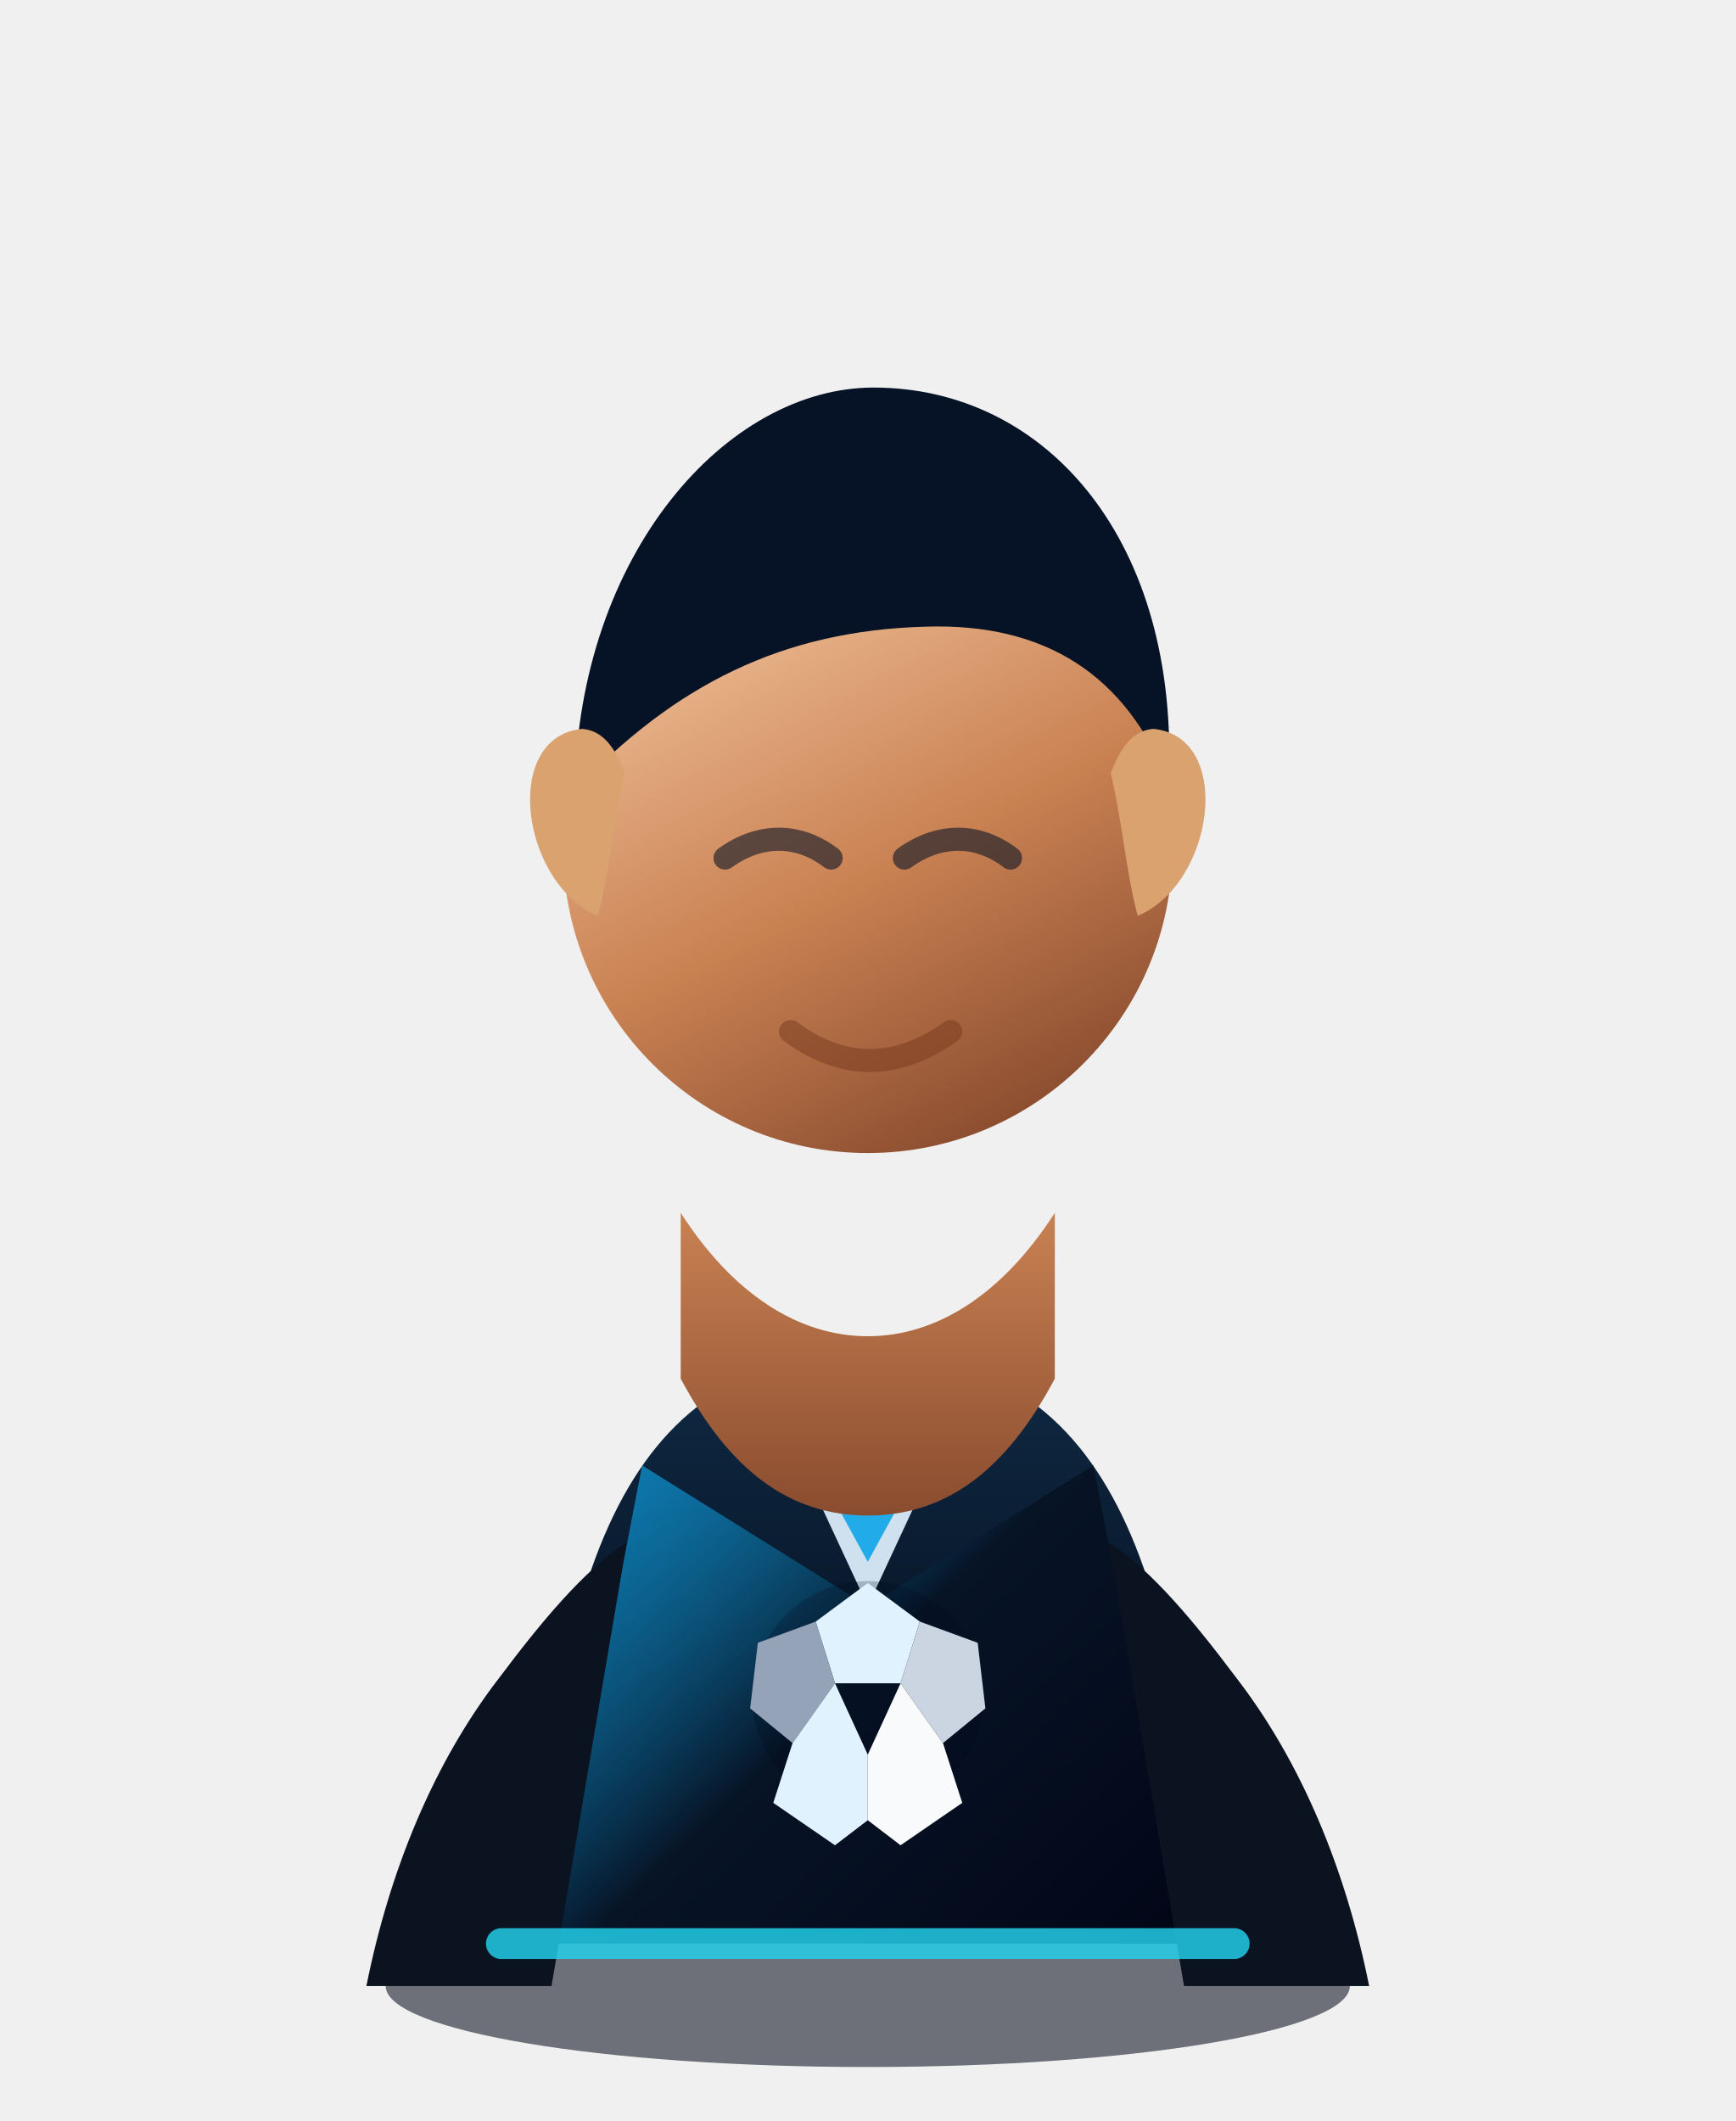
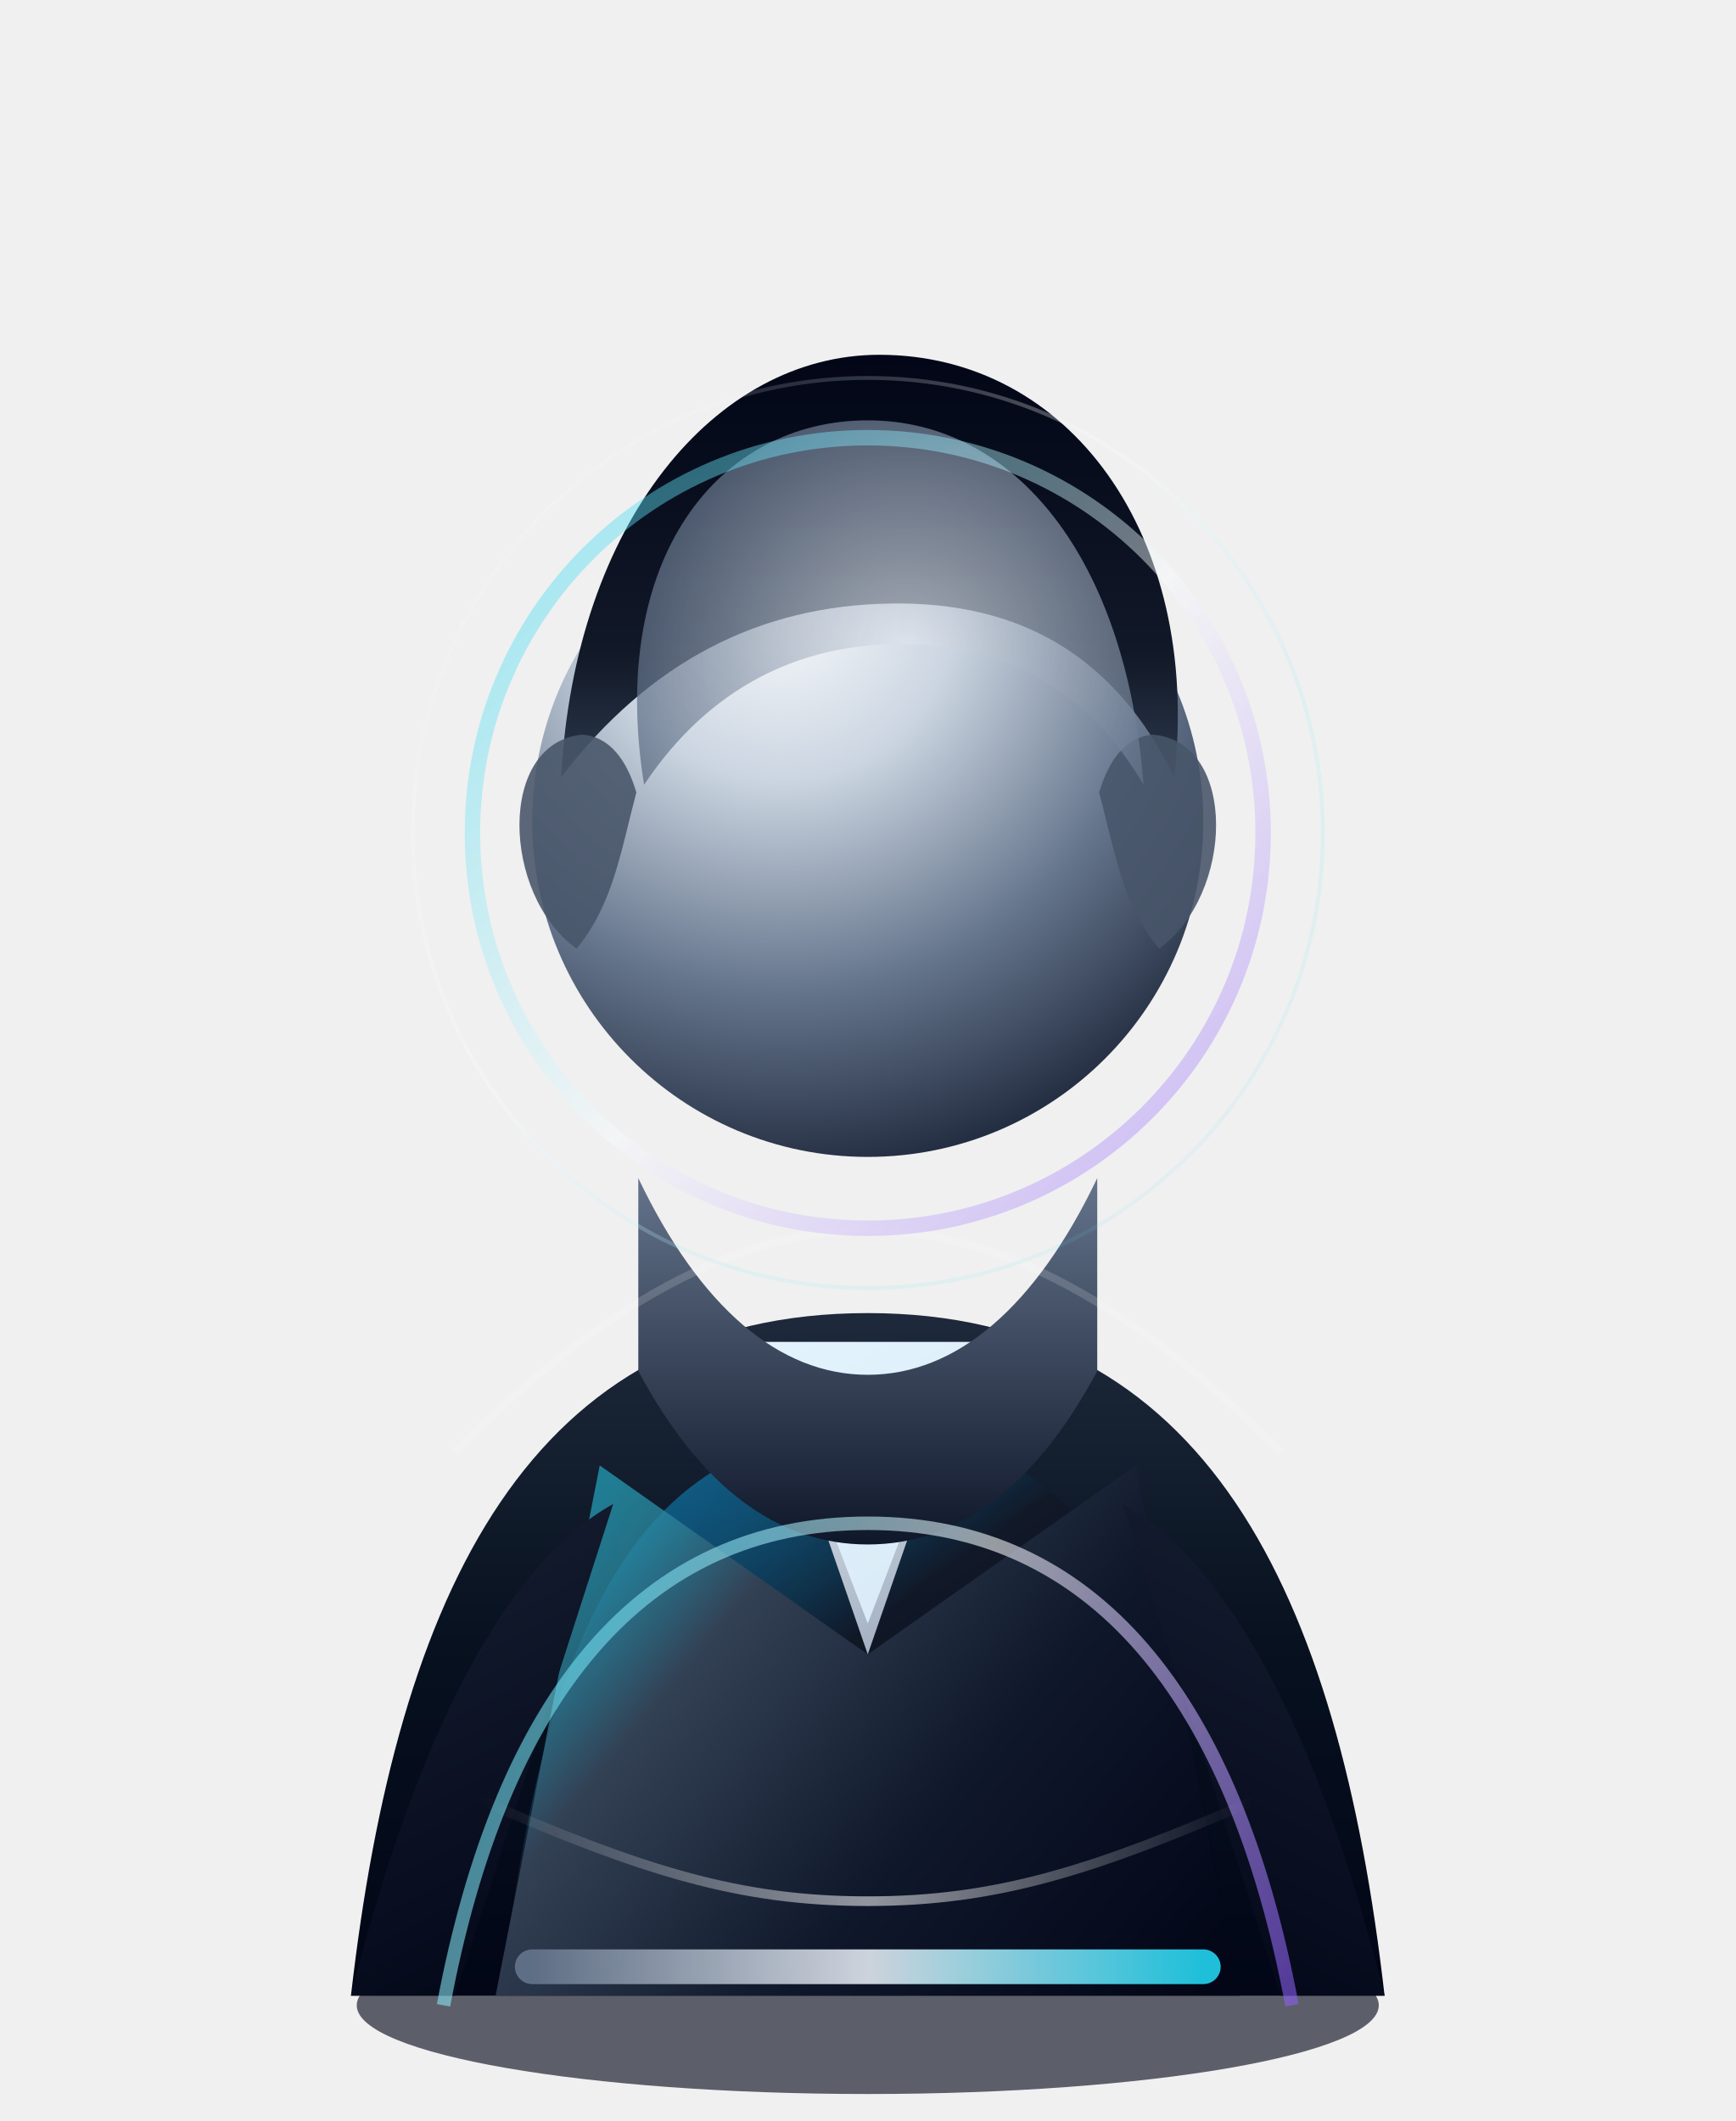
<svg xmlns="http://www.w3.org/2000/svg" width="900" height="1100" viewBox="0 0 900 1100" fill="none">
  <rect width="900" height="1100" fill="none" />
-   <ellipse cx="450" cy="1030" rx="250" ry="42" fill="#020617" opacity="0.55" />
-   <path d="M277 1008C286 824 320 702 450 702C580 702 614 824 623 1008H277Z" fill="url(#kit)" />
-   <path d="M333 760L450 833L567 760L615 1008H285L333 760Z" fill="url(#kit2)" />
-   <path d="M391 706L450 833L509 706H391Z" fill="#E0F2FE" opacity="0.92" />
-   <path d="M450 810L392 704H508L450 810Z" fill="#0EA5E9" opacity="0.9" />
-   <path d="M259 870C225 914 202 970 190 1030H286L325 800C303 814 280 842 259 870Z" fill="#0B1220" />
-   <path d="M641 870C675 914 698 970 710 1030H614L575 800C597 814 620 842 641 870Z" fill="#0B1220" />
-   <circle cx="450" cy="440" r="158" fill="url(#skin)" />
-   <path d="M298 410C300 287 377 201 453 201C543 201 612 281 606 406C584 350 542 323 480 325C406 327 350 355 298 410Z" fill="#061225" />
-   <path d="M310 475C270 458 260 382 302 378C313 379 319 388 324 401C318 426 316 453 310 475Z" fill="#D9A26F" />
-   <path d="M590 475C630 458 640 382 598 378C587 379 581 388 576 401C582 426 584 453 590 475Z" fill="#D9A26F" />
-   <path d="M376 445C394 432 414 432 431 445" stroke="#111827" stroke-width="12" stroke-linecap="round" opacity="0.62" />
-   <path d="M469 445C487 432 507 432 524 445" stroke="#111827" stroke-width="12" stroke-linecap="round" opacity="0.62" />
-   <path d="M410 535C437 555 465 555 493 535" stroke="#7C3F22" stroke-width="12" stroke-linecap="round" opacity="0.56" />
-   <path d="M353 629C380 671 414 693 450 693C486 693 520 671 547 629V715C522 762 491 786 450 786C409 786 378 762 353 715V629Z" fill="url(#neck)" />
-   <path d="M260 1008H640" stroke="#22D3EE" stroke-width="16" stroke-linecap="round" opacity="0.82" />
-   <circle cx="450" cy="880" r="60" fill="#020617" opacity="0.22" />
-   <path d="M450 821L477 841L467 873H433L423 841L450 821Z" fill="#E0F2FE" />
-   <path d="M423 841L393 852L389 886L411 904L433 873L423 841Z" fill="#94A3B8" />
-   <path d="M477 841L507 852L511 886L489 904L467 873L477 841Z" fill="#CBD5E1" />
-   <path d="M411 904L401 935L433 957L450 944V910L433 873L411 904Z" fill="#E0F2FE" />
-   <path d="M489 904L499 935L467 957L450 944V910L467 873L489 904Z" fill="#F8FAFC" />
+   <ellipse cx="450" cy="1040" rx="265" ry="46" fill="#020617" opacity="0.62" />
+   <path d="M182 1035C206 825 275 681 450 681C625 681 694 825 718 1035H182Z" fill="url(#body)" />
+   <path d="M262 1018C284 842 333 742 450 742C567 742 616 842 638 1018H262Z" fill="url(#core)" opacity="0.95" />
+   <path d="M311 760L450 858L589 760L643 1035H257L311 760Z" fill="url(#kit)" />
+   <path d="M394 696L450 858L506 696H394Z" fill="url(#collar)" />
+   <path d="M450 842L394 696H506L450 842Z" fill="#E0F2FE" opacity="0.88" />
+   <circle cx="450" cy="426" r="174" fill="url(#head)" />
+   <path d="M291 403C298 271 371 184 456 184C554 184 623 277 609 403C578 340 529 312 462 313C394 314 337 343 291 403Z" fill="url(#hair)" />
+   <path d="M299 492C260 464 258 385 302 381C316 382 325 394 330 411C322 441 318 469 299 492Z" fill="#475569" opacity="0.88" />
+   <path d="M601 492C640 464 642 385 598 381C584 382 575 394 570 411C578 441 582 469 601 492Z" fill="#475569" opacity="0.88" />
+   <path d="M334 407C368 356 415 334 467 334C522 334 565 359 593 407C584 289 526 218 450 218C373 218 315 289 334 407Z" fill="url(#faceShade)" opacity="0.72" />
+   <path d="M331 611C363 678 404 713 450 713C496 713 537 678 569 611V711C537 771 497 801 450 801C403 801 363 771 331 711V611Z" fill="url(#neck)" />
+   <path d="M236 1035L318 780C262 811 216 900 182 1035H236Z" fill="url(#side)" />
+   <path d="M664 1035L582 780C638 811 684 900 718 1035H664Z" fill="url(#sideRight)" />
+   <path d="M276 1020H624" stroke="url(#edge)" stroke-width="18" stroke-linecap="round" opacity="0.9" />
+   <path d="M250 934C333 970 383 986 450 986C517 986 567 970 650 934" stroke="url(#shine)" stroke-width="5" stroke-linecap="round" opacity="0.55" />
+   <path d="M236 753C312 676 383 638 450 638C517 638 588 676 664 753" stroke="white" stroke-width="4" opacity="0.16" />
+   <circle cx="450" cy="432" r="205" stroke="url(#halo)" stroke-width="8" opacity="0.45" />
+   <circle cx="450" cy="432" r="236" stroke="url(#halo2)" stroke-width="2" opacity="0.34" />
+   <path d="M230 1040C260 880 333 790 450 790C567 790 640 880 670 1040" stroke="url(#rim)" stroke-width="7" opacity="0.58" />
  <defs>
-     <linearGradient id="kit" x1="450" y1="702" x2="450" y2="1008" gradientUnits="userSpaceOnUse">
-       <stop stop-color="#0F2A44" />
-       <stop offset="0.55" stop-color="#071426" />
+     <radialGradient id="head" cx="0" cy="0" r="1" gradientUnits="userSpaceOnUse" gradientTransform="translate(405 314) rotate(67) scale(325)">
+       <stop stop-color="#F8FAFC" />
+       <stop offset="0.28" stop-color="#CBD5E1" />
+       <stop offset="0.62" stop-color="#64748B" />
+       <stop offset="1" stop-color="#0F172A" />
+     </radialGradient>
+     <linearGradient id="hair" x1="450" y1="184" x2="450" y2="420" gradientUnits="userSpaceOnUse">
+       <stop stop-color="#020617" />
+       <stop offset="0.65" stop-color="#111827" />
+       <stop offset="1" stop-color="#334155" />
+     </linearGradient>
+     <radialGradient id="faceShade" cx="0" cy="0" r="1" gradientUnits="userSpaceOnUse" gradientTransform="translate(470 340) rotate(85) scale(250)">
+       <stop stop-color="#E2E8F0" />
+       <stop offset="0.55" stop-color="#64748B" />
+       <stop offset="1" stop-color="#0F172A" />
+     </radialGradient>
+     <linearGradient id="neck" x1="450" y1="611" x2="450" y2="801" gradientUnits="userSpaceOnUse">
+       <stop stop-color="#64748B" />
+       <stop offset="1" stop-color="#0F172A" />
+     </linearGradient>
+     <linearGradient id="body" x1="450" y1="681" x2="450" y2="1035" gradientUnits="userSpaceOnUse">
+       <stop stop-color="#1E293B" />
+       <stop offset="0.48" stop-color="#07111F" />
      <stop offset="1" stop-color="#020617" />
    </linearGradient>
-     <linearGradient id="kit2" x1="333" y1="760" x2="594" y2="1027" gradientUnits="userSpaceOnUse">
-       <stop stop-color="#0EA5E9" stop-opacity="0.65" />
-       <stop offset="0.42" stop-color="#071426" />
+     <linearGradient id="core" x1="344" y1="720" x2="568" y2="1035" gradientUnits="userSpaceOnUse">
+       <stop stop-color="#0EA5E9" stop-opacity="0.54" />
+       <stop offset="0.42" stop-color="#111827" />
      <stop offset="1" stop-color="#020617" />
    </linearGradient>
-     <linearGradient id="skin" x1="365" y1="290" x2="520" y2="590" gradientUnits="userSpaceOnUse">
-       <stop stop-color="#F1C29A" />
-       <stop offset="0.55" stop-color="#C98152" />
-       <stop offset="1" stop-color="#8A4C2F" />
+     <linearGradient id="kit" x1="282" y1="760" x2="622" y2="1040" gradientUnits="userSpaceOnUse">
+       <stop stop-color="#22D3EE" stop-opacity="0.55" />
+       <stop offset="0.28" stop-color="#334155" />
+       <stop offset="0.62" stop-color="#0F172A" />
+       <stop offset="1" stop-color="#020617" />
    </linearGradient>
-     <linearGradient id="neck" x1="450" y1="629" x2="450" y2="786" gradientUnits="userSpaceOnUse">
-       <stop stop-color="#C98152" />
-       <stop offset="1" stop-color="#8A4C2F" />
+     <linearGradient id="collar" x1="394" y1="696" x2="506" y2="858" gradientUnits="userSpaceOnUse">
+       <stop stop-color="#F8FAFC" />
+       <stop offset="1" stop-color="#94A3B8" />
+     </linearGradient>
+     <linearGradient id="side" x1="182" y1="770" x2="318" y2="1035" gradientUnits="userSpaceOnUse">
+       <stop stop-color="#172033" />
+       <stop offset="1" stop-color="#020617" />
+     </linearGradient>
+     <linearGradient id="sideRight" x1="718" y1="770" x2="582" y2="1035" gradientUnits="userSpaceOnUse">
+       <stop stop-color="#172033" />
+       <stop offset="1" stop-color="#020617" />
+     </linearGradient>
+     <linearGradient id="edge" x1="276" y1="1020" x2="624" y2="1020" gradientUnits="userSpaceOnUse">
+       <stop stop-color="#64748B" />
+       <stop offset="0.5" stop-color="#E2E8F0" />
+       <stop offset="1" stop-color="#22D3EE" />
+     </linearGradient>
+     <linearGradient id="shine" x1="250" y1="934" x2="650" y2="934" gradientUnits="userSpaceOnUse">
+       <stop stop-color="white" stop-opacity="0" />
+       <stop offset="0.5" stop-color="white" />
+       <stop offset="1" stop-color="white" stop-opacity="0" />
+     </linearGradient>
+     <linearGradient id="halo" x1="250" y1="235" x2="660" y2="640" gradientUnits="userSpaceOnUse">
+       <stop stop-color="#22D3EE" />
+       <stop offset="0.52" stop-color="#F8FAFC" />
+       <stop offset="1" stop-color="#8B5CF6" />
+     </linearGradient>
+     <linearGradient id="halo2" x1="214" y1="196" x2="686" y2="668" gradientUnits="userSpaceOnUse">
+       <stop stop-color="#F8FAFC" stop-opacity="0" />
+       <stop offset="0.45" stop-color="#F8FAFC" />
+       <stop offset="1" stop-color="#22D3EE" stop-opacity="0" />
+     </linearGradient>
+     <linearGradient id="rim" x1="230" y1="790" x2="670" y2="1040" gradientUnits="userSpaceOnUse">
+       <stop stop-color="#22D3EE" />
+       <stop offset="0.5" stop-color="#F8FAFC" />
+       <stop offset="1" stop-color="#8B5CF6" />
    </linearGradient>
  </defs>
</svg>
